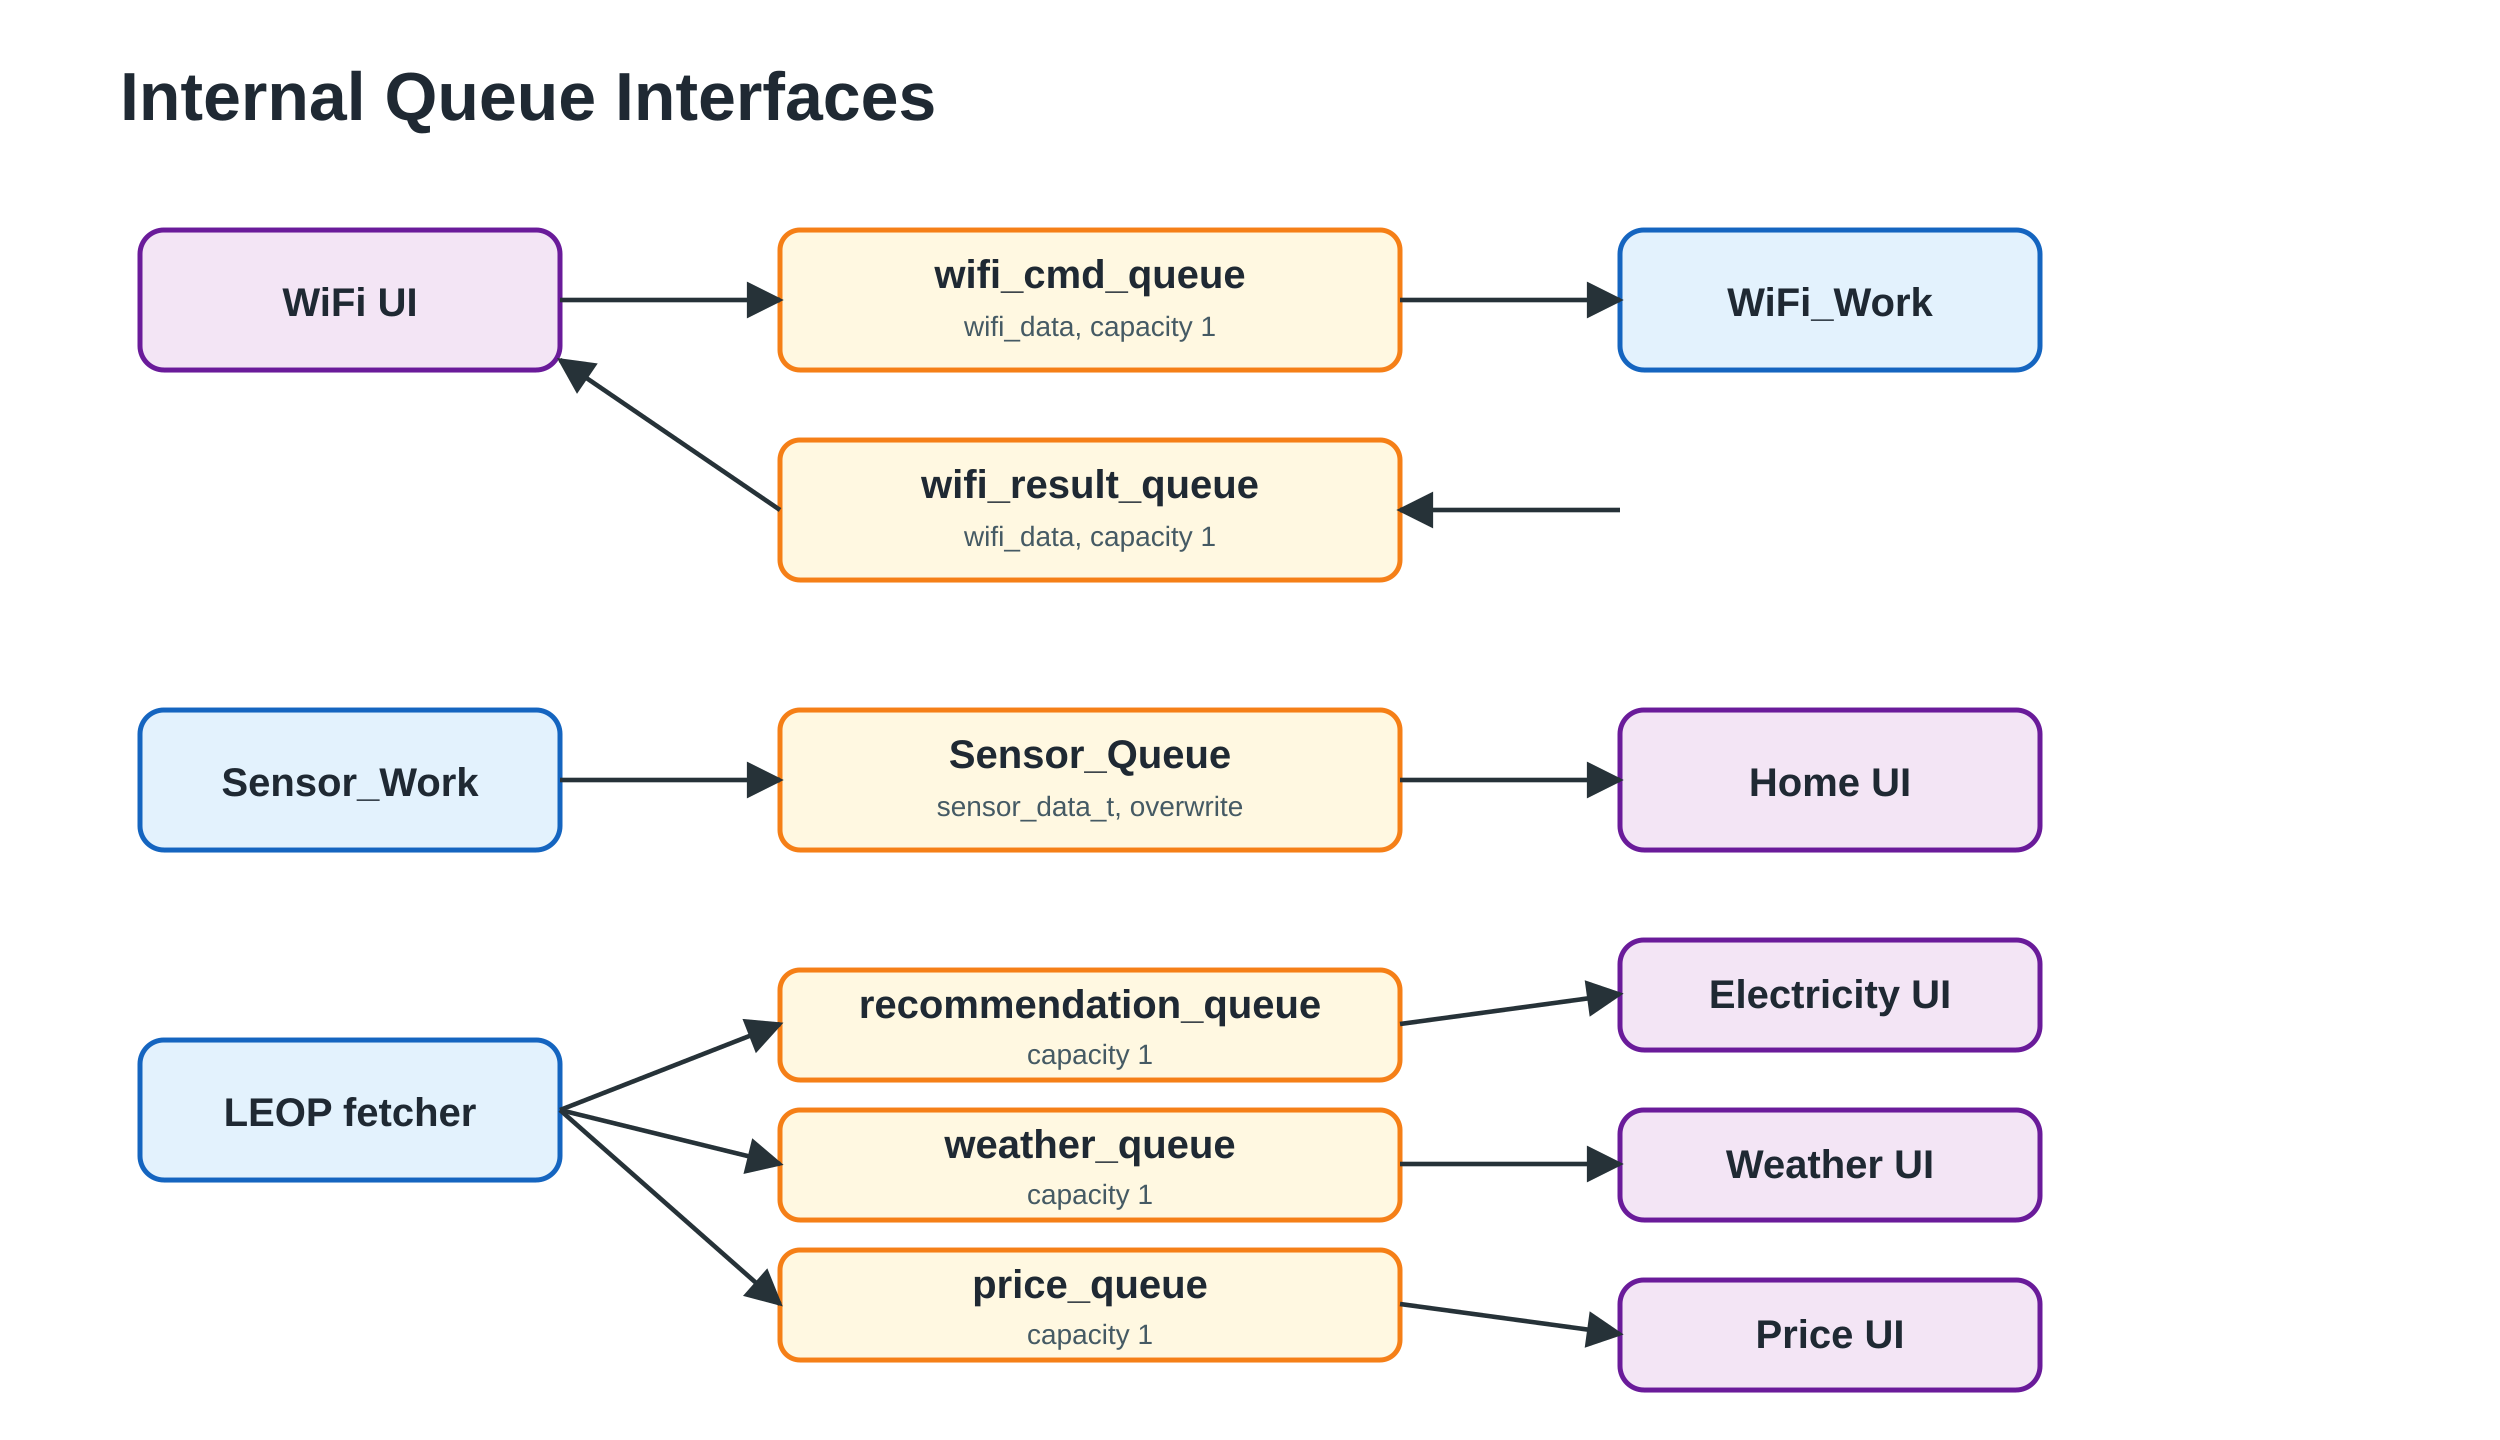
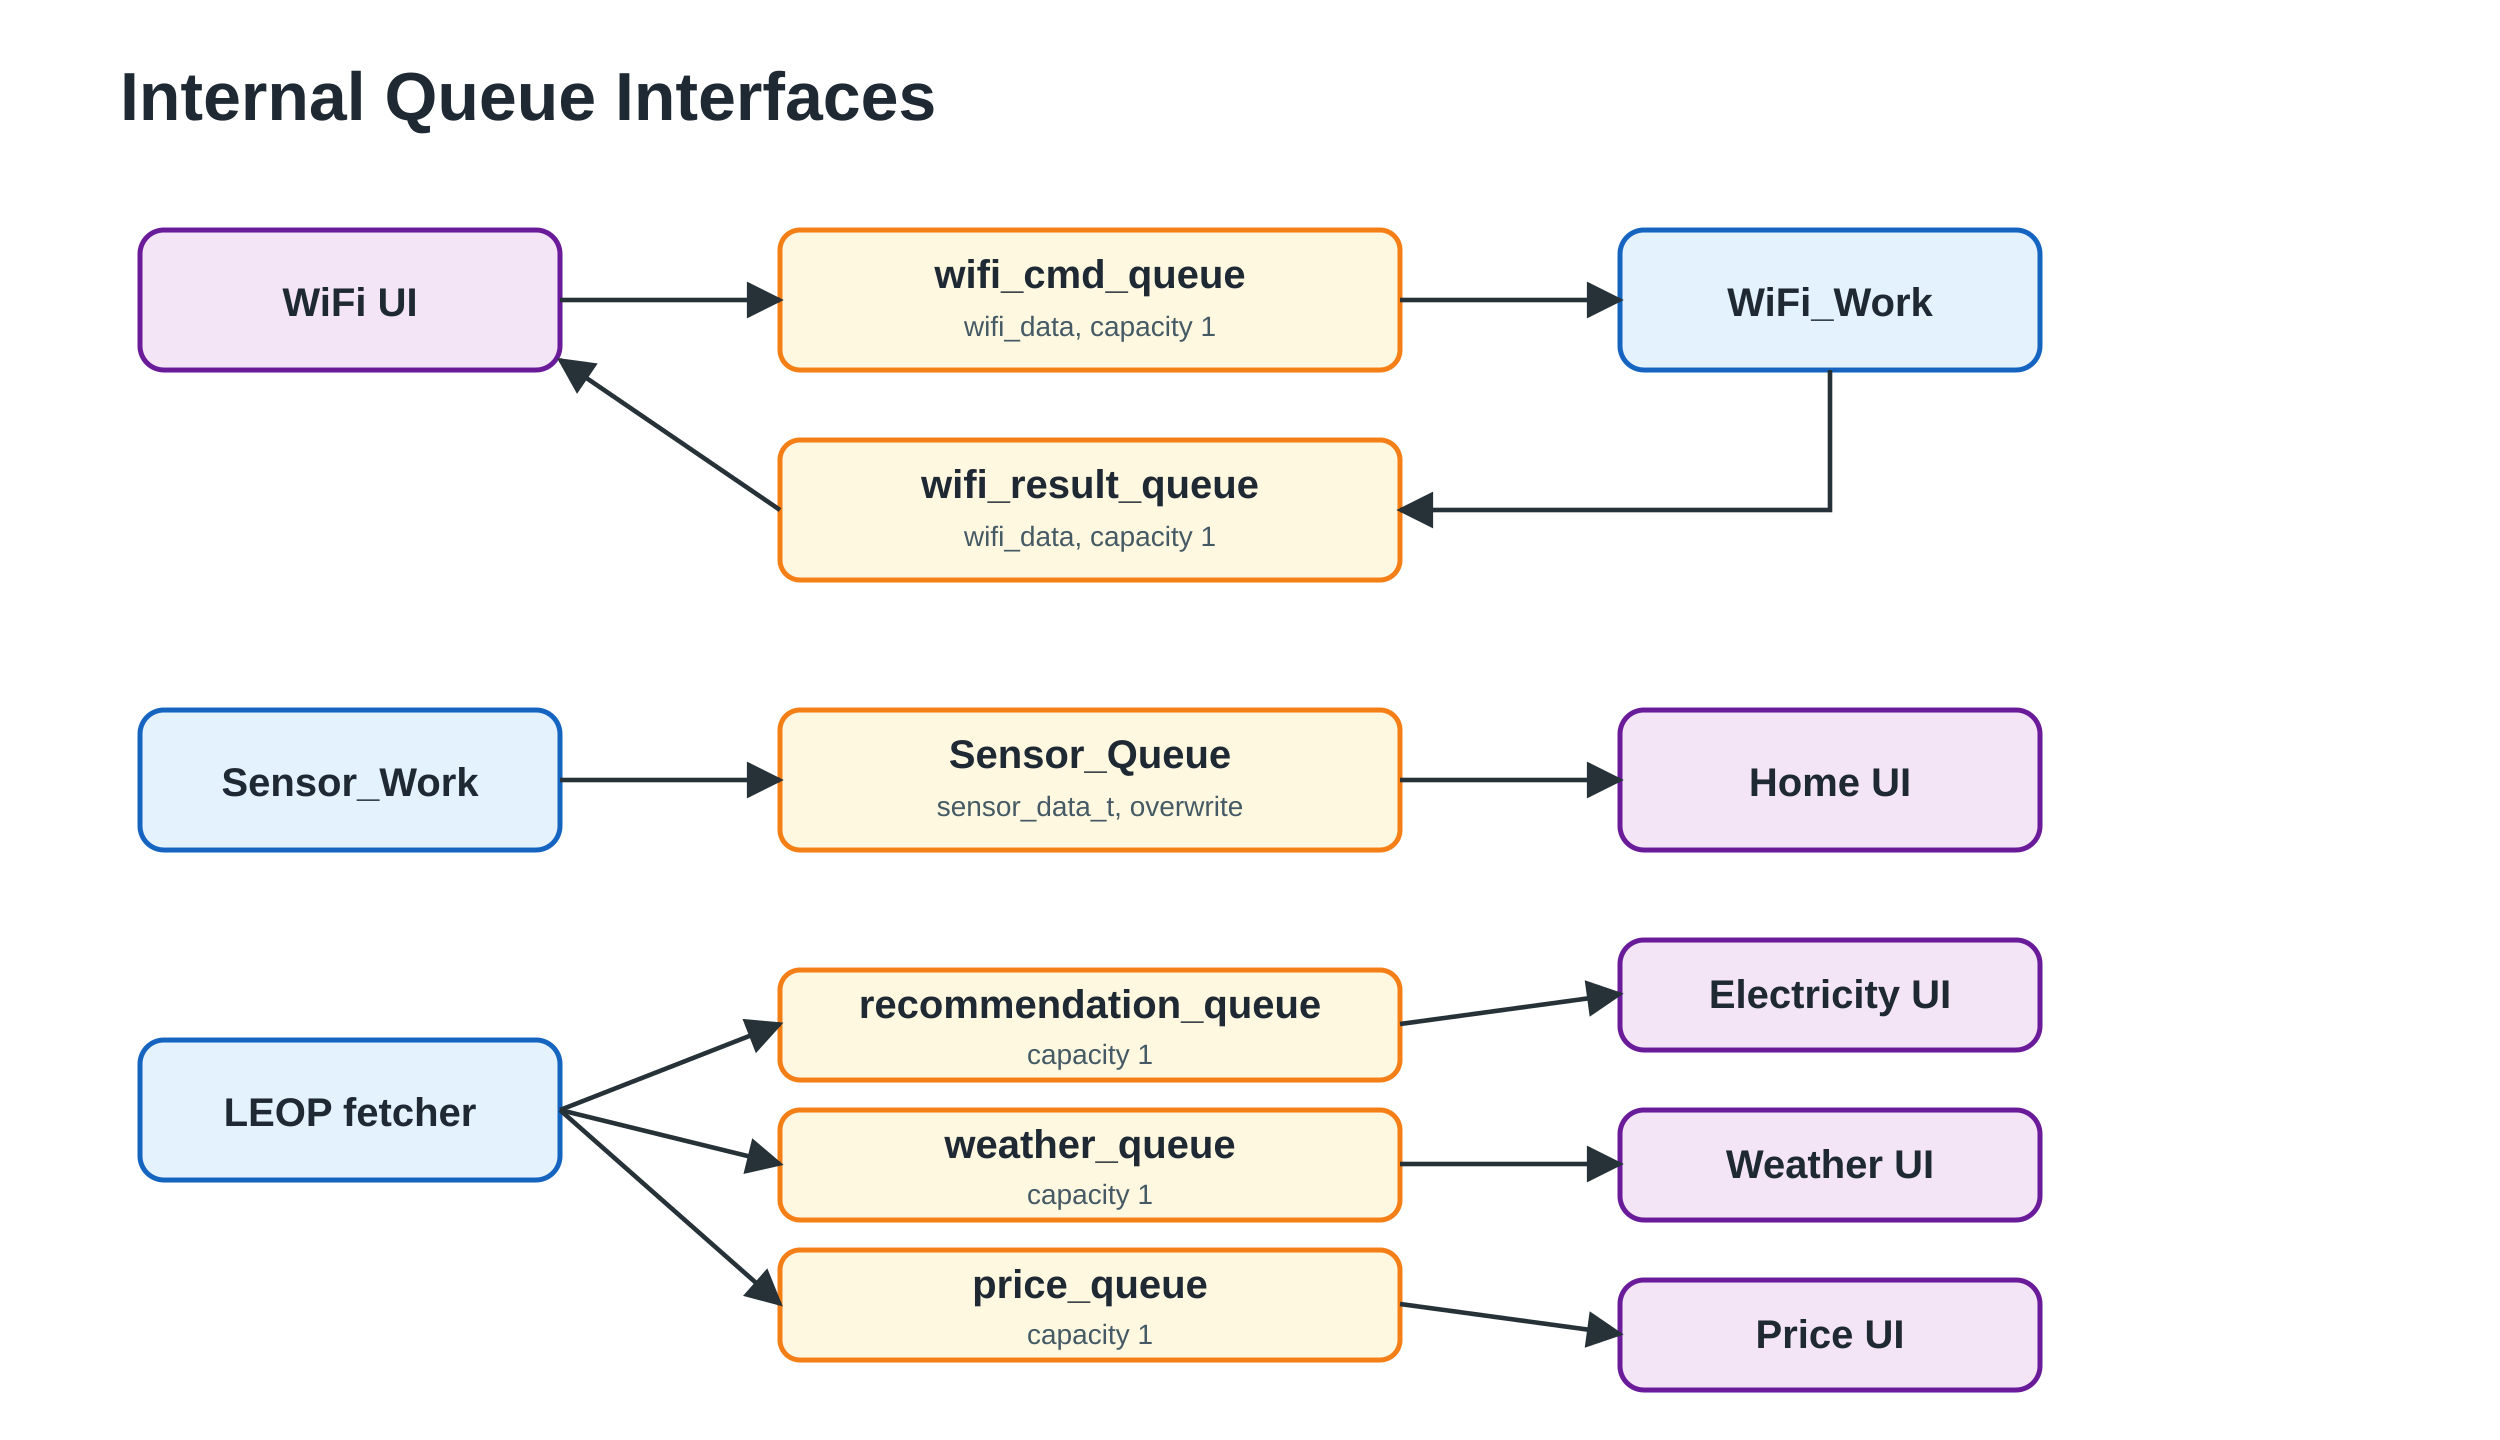
<svg xmlns="http://www.w3.org/2000/svg" width="1250" height="720" viewBox="0 0 1250 720">
  <defs>
    <marker id="arrow" viewBox="0 0 10 10" refX="9" refY="5" markerWidth="8" markerHeight="8" orient="auto">
      <path d="M0 0 L10 5 L0 10 z" fill="#263238" />
    </marker>
    <style>
      .title{font:700 34px Arial,sans-serif;fill:#1f2933}
      .producer{fill:#e3f2fd;stroke:#1565c0;stroke-width:2.5;rx:12}
      .queue{fill:#fff8e1;stroke:#f57f17;stroke-width:2.5;rx:10}
      .consumer{fill:#f3e5f5;stroke:#6a1b9a;stroke-width:2.5;rx:12}
      .label{font:700 20px Arial,sans-serif;fill:#1f2933}
      .small{font:14px Arial,sans-serif;fill:#455a64}
      .line{stroke:#263238;stroke-width:2.3;fill:none;marker-end:url(#arrow)}
    </style>
  </defs>
  <rect width="1250" height="720" fill="#fff" />
  <text x="60" y="60" class="title">Internal Queue Interfaces</text>
  <rect x="70" y="115" width="210" height="70" class="consumer" />
  <text x="175" y="158" text-anchor="middle" class="label">WiFi UI</text>
  <rect x="390" y="115" width="310" height="70" class="queue" />
  <text x="545" y="144" text-anchor="middle" class="label">wifi_cmd_queue</text>
  <text x="545" y="168" text-anchor="middle" class="small">wifi_data, capacity 1</text>
  <rect x="810" y="115" width="210" height="70" class="producer" />
  <text x="915" y="158" text-anchor="middle" class="label">WiFi_Work</text>
  <rect x="390" y="220" width="310" height="70" class="queue" />
  <text x="545" y="249" text-anchor="middle" class="label">wifi_result_queue</text>
  <text x="545" y="273" text-anchor="middle" class="small">wifi_data, capacity 1</text>
  <rect x="70" y="355" width="210" height="70" class="producer" />
  <text x="175" y="398" text-anchor="middle" class="label">Sensor_Work</text>
  <rect x="390" y="355" width="310" height="70" class="queue" />
  <text x="545" y="384" text-anchor="middle" class="label">Sensor_Queue</text>
  <text x="545" y="408" text-anchor="middle" class="small">sensor_data_t, overwrite</text>
  <rect x="810" y="355" width="210" height="70" class="consumer" />
  <text x="915" y="398" text-anchor="middle" class="label">Home UI</text>
  <rect x="70" y="520" width="210" height="70" class="producer" />
  <text x="175" y="563" text-anchor="middle" class="label">LEOP fetcher</text>
  <rect x="390" y="485" width="310" height="55" class="queue" />
  <text x="545" y="509" text-anchor="middle" class="label">recommendation_queue</text>
  <text x="545" y="532" text-anchor="middle" class="small">capacity 1</text>
  <rect x="390" y="555" width="310" height="55" class="queue" />
  <text x="545" y="579" text-anchor="middle" class="label">weather_queue</text>
  <text x="545" y="602" text-anchor="middle" class="small">capacity 1</text>
  <rect x="390" y="625" width="310" height="55" class="queue" />
  <text x="545" y="649" text-anchor="middle" class="label">price_queue</text>
  <text x="545" y="672" text-anchor="middle" class="small">capacity 1</text>
  <rect x="810" y="470" width="210" height="55" class="consumer" />
  <text x="915" y="504" text-anchor="middle" class="label">Electricity UI</text>
  <rect x="810" y="555" width="210" height="55" class="consumer" />
  <text x="915" y="589" text-anchor="middle" class="label">Weather UI</text>
  <rect x="810" y="640" width="210" height="55" class="consumer" />
  <text x="915" y="674" text-anchor="middle" class="label">Price UI</text>
  <path d="M280 150 L390 150" class="line" />
  <path d="M700 150 L810 150" class="line" />
-   <path d="M810 255 L700 255" class="line" />
+   <path d="M915 185 L915 255 L700 255" class="line" />
  <path d="M390 255 L280 180" class="line" />
  <path d="M280 390 L390 390" class="line" />
  <path d="M700 390 L810 390" class="line" />
  <path d="M280 555 L390 512" class="line" />
  <path d="M700 512 L810 497" class="line" />
  <path d="M280 555 L390 582" class="line" />
  <path d="M700 582 L810 582" class="line" />
  <path d="M280 555 L390 652" class="line" />
  <path d="M700 652 L810 667" class="line" />
</svg>
